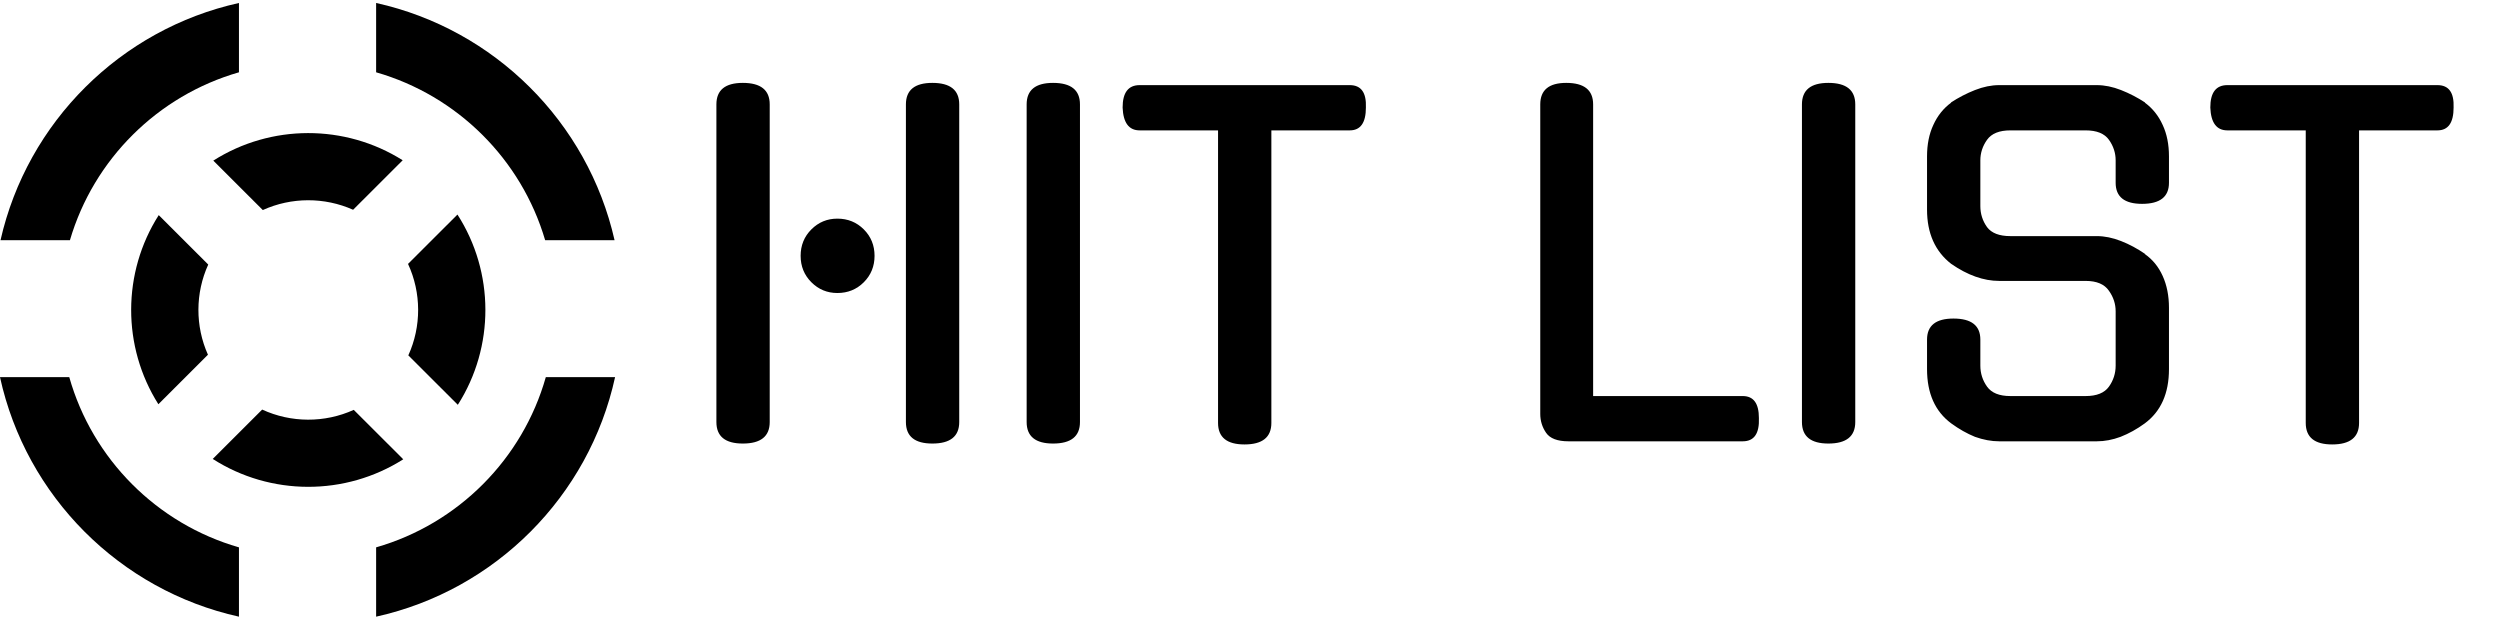
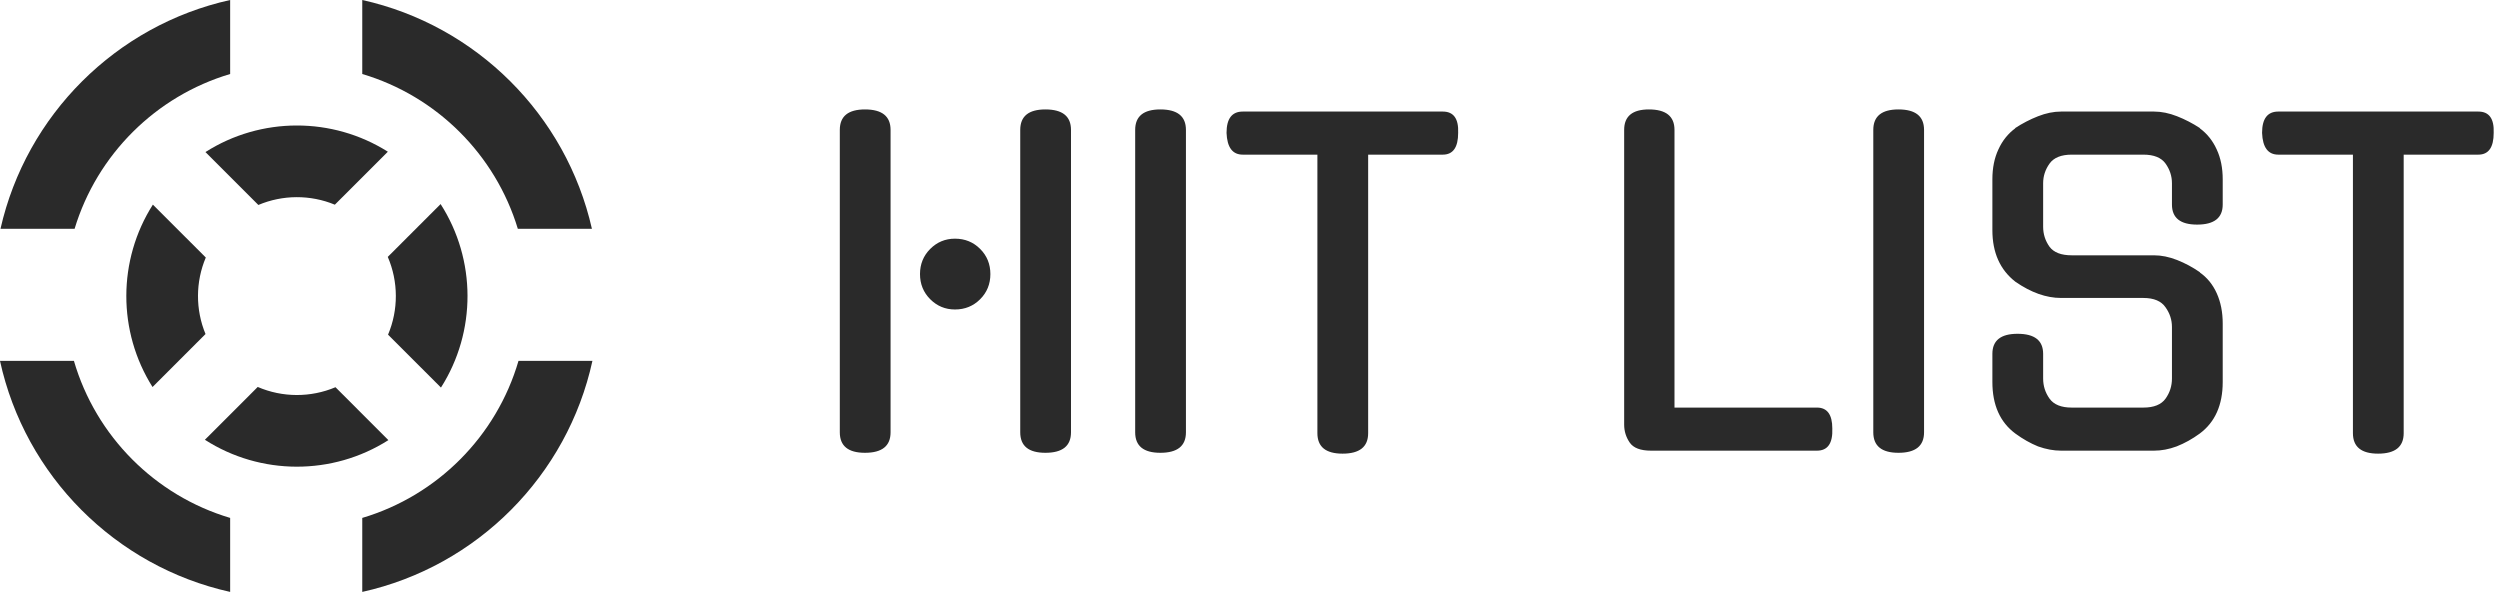
- <svg xmlns="http://www.w3.org/2000/svg" width="2790" height="691" viewBox="0 0 2790 691" fill="none">
-   <path fill-rule="evenodd" clip-rule="evenodd" d="M176.742 451.121C136.122 386.837 136.256 304.239 177.146 240.076L232.388 295.241C217.885 327.117 217.778 363.927 232.064 395.876L176.742 451.121ZM237.415 512.171C301.969 553.544 385.35 553.679 450.026 512.577L394.784 457.412C362.387 472.11 324.9 472.001 292.578 457.085L237.415 512.171ZM455.362 294.528C470.299 326.805 470.408 364.24 455.689 396.592L510.931 451.757C552.09 387.171 551.955 303.906 510.525 239.442L455.362 294.528ZM449.389 178.854C385.015 138.29 302.302 138.424 238.05 179.257L293.292 234.422C325.212 219.94 362.073 219.832 394.067 234.099L449.389 178.854Z" fill="black" />
-   <path fill-rule="evenodd" clip-rule="evenodd" d="M0.581 268.028C30.433 136.266 134.546 32.636 266.677 3.317V80.683C176.039 106.71 104.563 177.799 78.056 268.028H0.581ZM0 420.89C29.059 553.893 133.674 658.701 266.677 688.213V610.847C175.166 584.57 103.188 512.358 77.302 420.89H0ZM609.126 420.89C583.241 512.358 511.263 584.57 419.752 610.847V688.213C552.755 658.701 657.369 553.893 686.428 420.89H609.126ZM685.847 268.028C655.996 136.266 551.883 32.636 419.752 3.317V80.683C510.39 106.71 581.865 177.799 608.373 268.028H685.847Z" fill="black" />
-   <path d="M1011 116.5C1011 100.5 1020.83 92.5 1040.5 92.5C1060.5 92.5 1070.5 100.5 1070.5 116.5V471C1070.5 487 1060.5 495 1040.5 495C1020.83 495 1011 487 1011 471V116.5ZM859 471C859 487 849 495 829 495C809.333 495 799.5 487 799.5 471V116.5C799.5 100.5 809.333 92.5 829 92.5C849 92.5 859 100.5 859 116.5V471ZM976 285.5C976 297.167 972 307 964 315C956 323 946.167 327 934.5 327C923.167 327 913.5 323 905.5 315C897.5 307 893.5 297.167 893.5 285.5C893.5 273.833 897.5 264 905.5 256C913.5 248 923.167 244 934.5 244C946.167 244 956 248 964 256C972 264 976 273.833 976 285.5ZM1205.24 471C1205.24 487 1195.24 495 1175.24 495C1155.57 495 1145.74 487 1145.74 471V116.5C1145.74 100.5 1155.57 92.5 1175.24 92.5C1195.24 92.5 1205.24 100.5 1205.24 116.5V471ZM1418.84 472C1418.84 488 1408.84 496 1388.84 496C1369.17 496 1359.34 488 1359.34 472V145.5H1271.84C1259.84 145.5 1253.51 137 1252.84 120C1252.84 103.333 1259.17 95 1271.84 95H1506.34C1519.01 95 1525.01 103.333 1524.34 120C1524.34 137 1518.34 145.5 1506.34 145.5H1418.84V472ZM1750.43 492.5C1738.1 492.5 1729.77 489.333 1725.43 483C1721.1 476.667 1718.93 469.667 1718.93 462V116.5C1718.93 100.5 1728.6 92.5 1747.93 92.5C1767.93 92.5 1777.93 100.5 1777.93 116.5V442H1944.93C1956.93 442 1962.93 450.167 1962.93 466.5C1963.6 483.833 1957.6 492.5 1944.93 492.5H1750.43ZM2070.47 471C2070.47 487 2060.47 495 2040.47 495C2020.81 495 2010.97 487 2010.97 471V116.5C2010.97 100.5 2020.81 92.5 2040.47 92.5C2060.47 92.5 2070.47 100.5 2070.47 116.5V471ZM2340.07 263.5C2348.74 263.5 2357.74 265.333 2367.07 269C2376.41 272.667 2385.41 277.5 2394.07 283.5H2393.57C2402.24 289.5 2408.91 297.667 2413.57 308C2418.24 318.333 2420.57 330.167 2420.57 343.5V412C2420.57 439 2411.57 459.167 2393.57 472.5C2384.91 478.833 2375.91 483.833 2366.57 487.5C2357.57 490.833 2348.74 492.5 2340.07 492.5H2231.07C2222.41 492.5 2213.41 490.833 2204.07 487.5C2195.07 483.833 2186.24 478.833 2177.57 472.5C2159.57 459.167 2150.57 439 2150.57 412V379C2150.57 363.333 2160.41 355.5 2180.07 355.5C2200.07 355.5 2210.07 363.333 2210.07 379V408C2210.07 416.667 2212.57 424.5 2217.57 431.5C2222.57 438.5 2231.24 442 2243.57 442H2327.57C2339.91 442 2348.57 438.5 2353.57 431.5C2358.57 424.5 2361.07 416.667 2361.07 408V347.5C2361.07 339.167 2358.57 331.5 2353.57 324.5C2348.57 317.167 2339.91 313.5 2327.57 313.5H2231.07C2213.74 313.5 2195.91 307.167 2177.57 294.5C2159.57 280.5 2150.57 260.333 2150.57 234V174.5C2150.57 161.167 2152.91 149.5 2157.57 139.5C2162.24 129.167 2168.91 120.833 2177.57 114.5H2177.07C2185.74 108.833 2194.74 104.167 2204.07 100.5C2213.41 96.833 2222.41 95 2231.07 95H2340.07C2348.74 95 2357.74 96.833 2367.07 100.5C2376.41 104.167 2385.41 108.833 2394.07 114.5H2393.57C2402.24 120.833 2408.91 129.167 2413.57 139.5C2418.24 149.5 2420.57 161.167 2420.57 174.5V204C2420.57 219.667 2410.57 227.5 2390.57 227.5C2370.91 227.5 2361.07 219.667 2361.07 204V179C2361.07 170.667 2358.57 163 2353.57 156C2348.57 149 2339.91 145.5 2327.57 145.5H2243.57C2231.24 145.5 2222.57 149 2217.57 156C2212.57 163 2210.07 170.667 2210.07 179V230C2210.07 238.667 2212.57 246.5 2217.57 253.5C2222.57 260.167 2231.24 263.5 2243.57 263.5H2340.07ZM2632.71 472C2632.71 488 2622.71 496 2602.71 496C2583.04 496 2573.21 488 2573.21 472V145.5H2485.71C2473.71 145.5 2467.37 137 2466.71 120C2466.71 103.333 2473.04 95 2485.71 95H2720.21C2732.87 95 2738.87 103.333 2738.21 120C2738.21 137 2732.21 145.5 2720.21 145.5H2632.71V472Z" fill="black" />
+ <svg xmlns="http://www.w3.org/2000/svg" width="211" height="50" viewBox="0 0 211 50" fill="none">
+   <path fill-rule="evenodd" clip-rule="evenodd" d="M12.874 32.664C9.915 27.975 9.925 21.95 12.903 17.27L17.369 21.735C16.499 23.793 16.491 26.129 17.346 28.192L12.874 32.664ZM17.293 37.117C21.996 40.135 28.069 40.145 32.78 37.147L28.315 32.681C26.221 33.566 23.84 33.559 21.752 32.659L17.293 37.117ZM32.728 21.682C33.629 23.77 33.636 26.152 32.751 28.245L37.217 32.71C40.215 27.999 40.205 21.926 37.187 17.224L32.728 21.682ZM32.734 12.804C28.045 9.845 22.02 9.855 17.34 12.834L21.805 17.299C23.863 16.429 26.199 16.421 28.261 17.276L32.734 12.804Z" fill="#2A2A2A" />
+   <path fill-rule="evenodd" clip-rule="evenodd" d="M0.042 19.309C2.217 9.698 9.8 2.139 19.425 0V6.246C13.148 8.111 8.192 13.045 6.296 19.309H0.042ZM0 30.459C2.117 40.16 9.737 47.805 19.425 49.958V43.712C13.085 41.828 8.092 36.812 6.239 30.459H0ZM43.761 30.459C41.908 36.812 36.915 41.828 30.575 43.712V49.958C40.263 47.805 47.883 40.16 50 30.459H43.761ZM49.958 19.309C47.783 9.698 40.2 2.139 30.575 0V6.246C36.852 8.111 41.808 13.045 43.704 19.309H49.958Z" fill="#2A2A2A" />
+   <path d="M86.108 10.964C86.108 9.812 86.816 9.236 88.232 9.236C89.672 9.236 90.392 9.812 90.392 10.964V36.488C90.392 37.64 89.672 38.216 88.232 38.216C86.816 38.216 86.108 37.64 86.108 36.488V10.964ZM75.164 36.488C75.164 37.64 74.444 38.216 73.004 38.216C71.588 38.216 70.88 37.64 70.88 36.488V10.964C70.88 9.812 71.588 9.236 73.004 9.236C74.444 9.236 75.164 9.812 75.164 10.964V36.488ZM83.588 23.132C83.588 23.972 83.3 24.68 82.724 25.256C82.148 25.832 81.44 26.12 80.6 26.12C79.784 26.12 79.088 25.832 78.512 25.256C77.936 24.68 77.648 23.972 77.648 23.132C77.648 22.292 77.936 21.584 78.512 21.008C79.088 20.432 79.784 20.144 80.6 20.144C81.44 20.144 82.148 20.432 82.724 21.008C83.3 21.584 83.588 22.292 83.588 23.132ZM100.093 36.488C100.093 37.64 99.373 38.216 97.933 38.216C96.517 38.216 95.809 37.64 95.809 36.488V10.964C95.809 9.812 96.517 9.236 97.933 9.236C99.373 9.236 100.093 9.812 100.093 10.964V36.488ZM115.472 36.56C115.472 37.712 114.752 38.288 113.312 38.288C111.896 38.288 111.188 37.712 111.188 36.56V13.052H104.888C104.024 13.052 103.568 12.44 103.52 11.216C103.52 10.016 103.976 9.416 104.888 9.416H121.772C122.684 9.416 123.116 10.016 123.068 11.216C123.068 12.44 122.636 13.052 121.772 13.052H115.472V36.56ZM139.347 38.036C138.459 38.036 137.859 37.808 137.547 37.352C137.235 36.896 137.079 36.392 137.079 35.84V10.964C137.079 9.812 137.775 9.236 139.167 9.236C140.607 9.236 141.327 9.812 141.327 10.964V34.4H153.351C154.215 34.4 154.647 34.988 154.647 36.164C154.695 37.412 154.263 38.036 153.351 38.036H139.347ZM162.39 36.488C162.39 37.64 161.67 38.216 160.23 38.216C158.814 38.216 158.106 37.64 158.106 36.488V10.964C158.106 9.812 158.814 9.236 160.23 9.236C161.67 9.236 162.39 9.812 162.39 10.964V36.488ZM181.801 21.548C182.425 21.548 183.073 21.68 183.745 21.944C184.417 22.208 185.065 22.556 185.689 22.988H185.653C186.277 23.42 186.757 24.008 187.093 24.752C187.429 25.496 187.597 26.348 187.597 27.308V32.24C187.597 34.184 186.949 35.636 185.653 36.596C185.029 37.052 184.381 37.412 183.709 37.676C183.061 37.916 182.425 38.036 181.801 38.036H173.953C173.329 38.036 172.681 37.916 172.009 37.676C171.361 37.412 170.725 37.052 170.101 36.596C168.805 35.636 168.157 34.184 168.157 32.24V29.864C168.157 28.736 168.865 28.172 170.281 28.172C171.721 28.172 172.441 28.736 172.441 29.864V31.952C172.441 32.576 172.621 33.14 172.981 33.644C173.341 34.148 173.965 34.4 174.853 34.4H180.901C181.789 34.4 182.413 34.148 182.773 33.644C183.133 33.14 183.313 32.576 183.313 31.952V27.596C183.313 26.996 183.133 26.444 182.773 25.94C182.413 25.412 181.789 25.148 180.901 25.148H173.953C172.705 25.148 171.421 24.692 170.101 23.78C168.805 22.772 168.157 21.32 168.157 19.424V15.14C168.157 14.18 168.325 13.34 168.661 12.62C168.997 11.876 169.477 11.276 170.101 10.82H170.065C170.689 10.412 171.337 10.076 172.009 9.812C172.681 9.548 173.329 9.416 173.953 9.416H181.801C182.425 9.416 183.073 9.548 183.745 9.812C184.417 10.076 185.065 10.412 185.689 10.82H185.653C186.277 11.276 186.757 11.876 187.093 12.62C187.429 13.34 187.597 14.18 187.597 15.14V17.264C187.597 18.392 186.877 18.956 185.437 18.956C184.021 18.956 183.313 18.392 183.313 17.264V15.464C183.313 14.864 183.133 14.312 182.773 13.808C182.413 13.304 181.789 13.052 180.901 13.052H174.853C173.965 13.052 173.341 13.304 172.981 13.808C172.621 14.312 172.441 14.864 172.441 15.464V19.136C172.441 19.76 172.621 20.324 172.981 20.828C173.341 21.308 173.965 21.548 174.853 21.548H181.801ZM202.871 36.56C202.871 37.712 202.151 38.288 200.711 38.288C199.295 38.288 198.587 37.712 198.587 36.56V13.052H192.287C191.423 13.052 190.967 12.44 190.919 11.216C190.919 10.016 191.375 9.416 192.287 9.416H209.171C210.083 9.416 210.515 10.016 210.467 11.216C210.467 12.44 210.035 13.052 209.171 13.052H202.871V36.56Z" fill="#2A2A2A" />
</svg>
